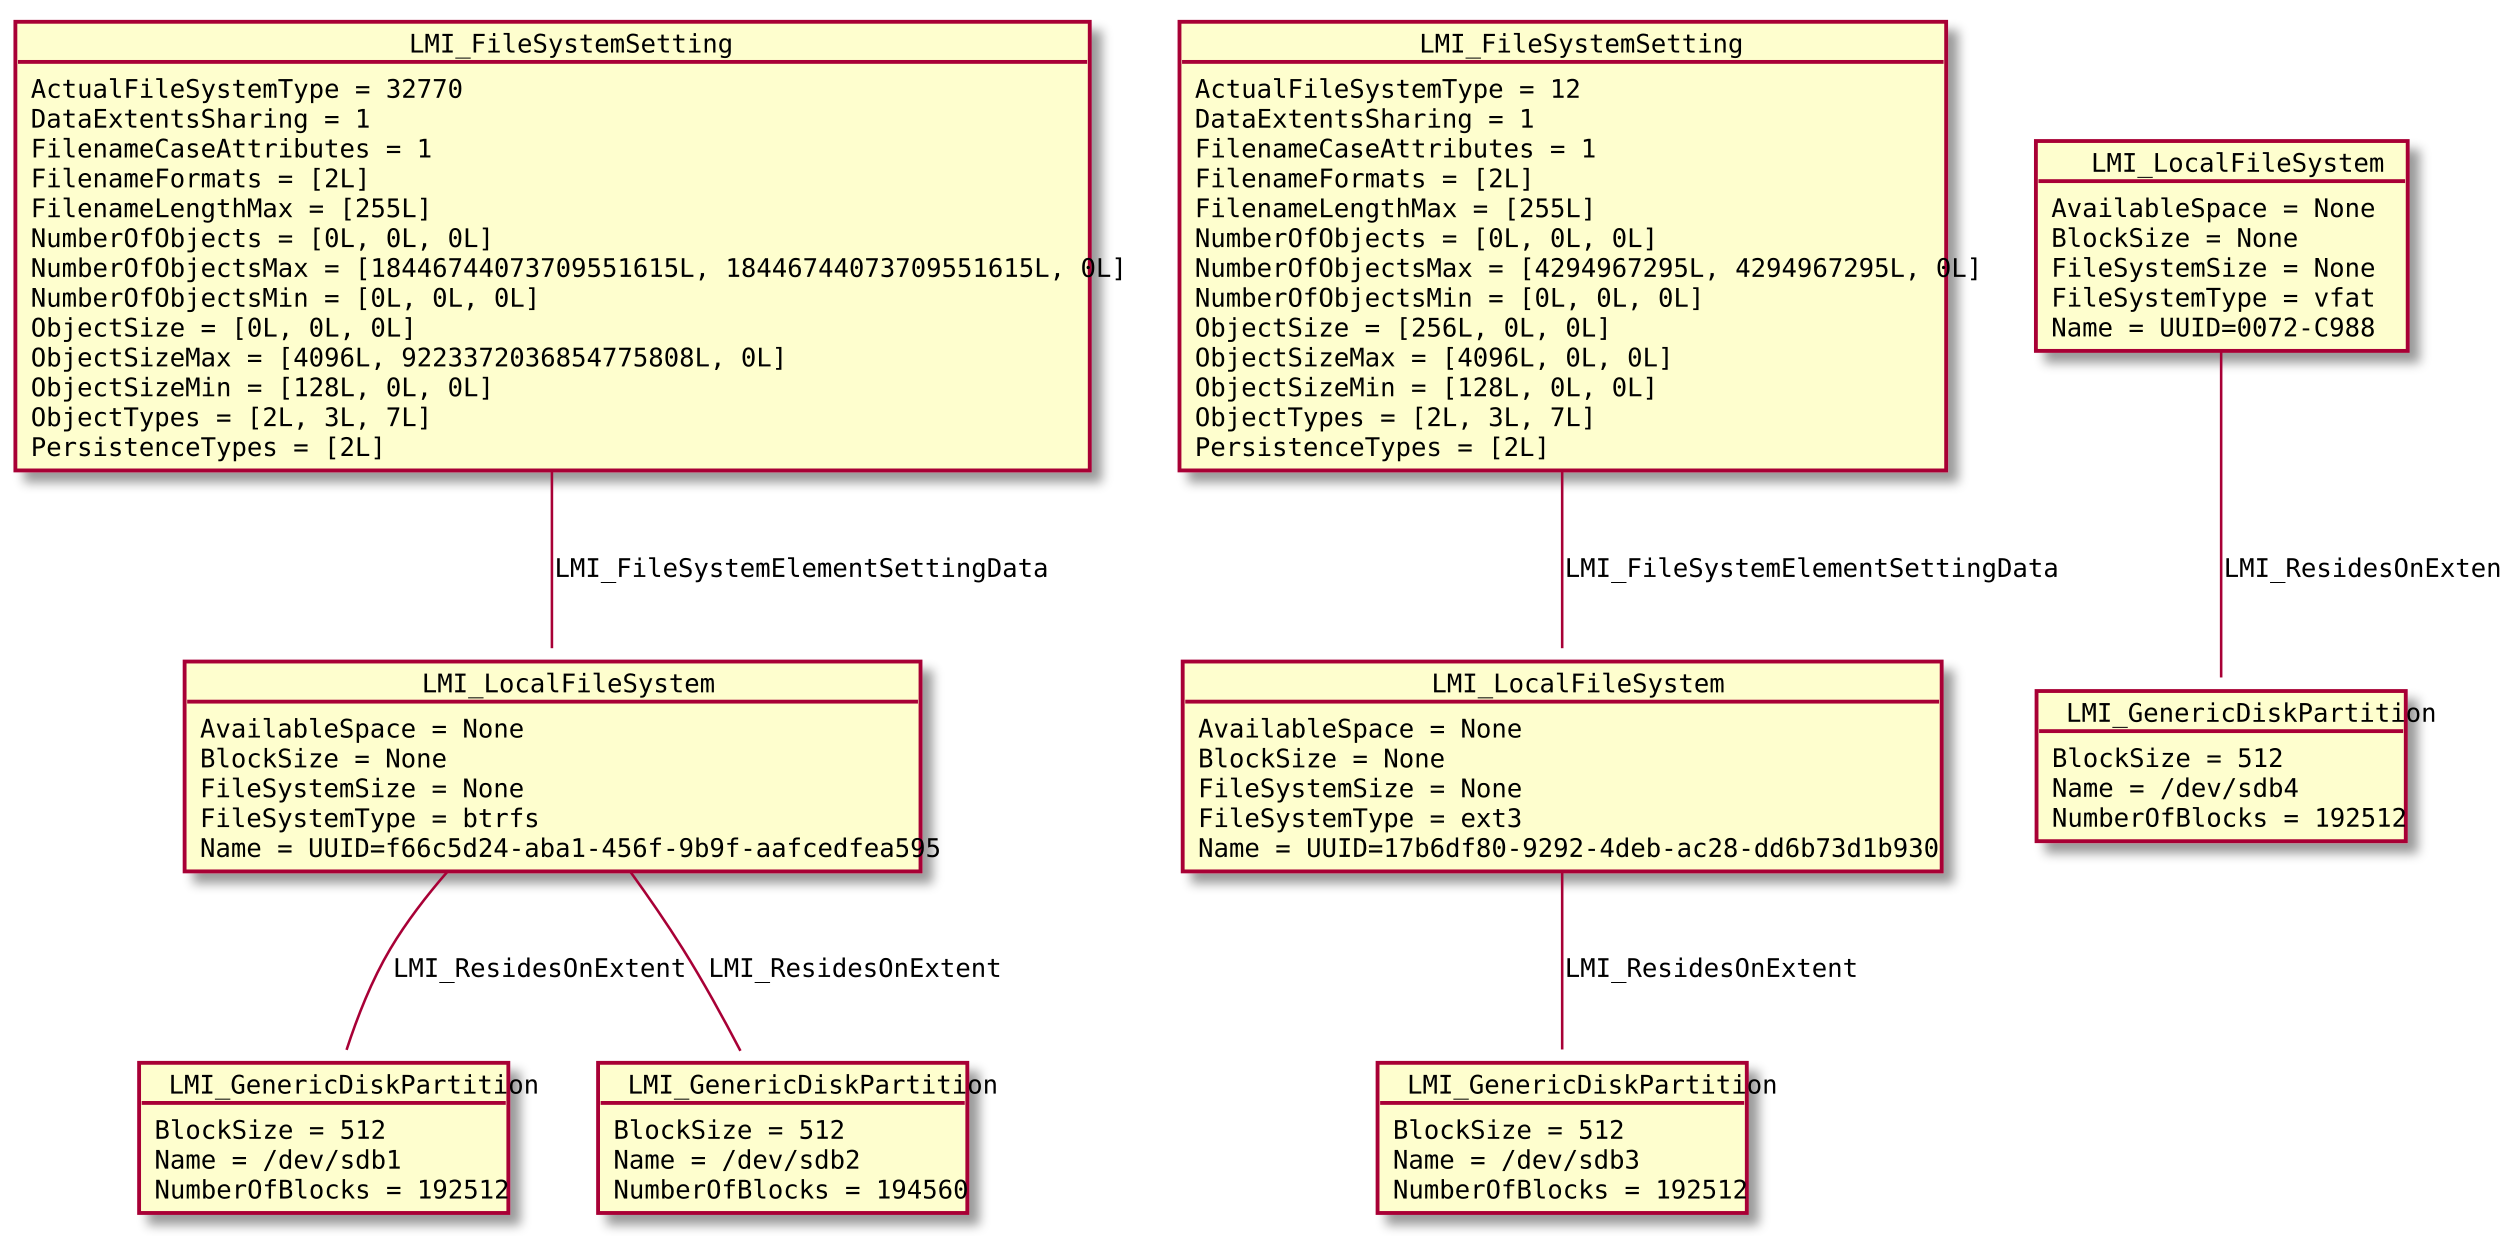
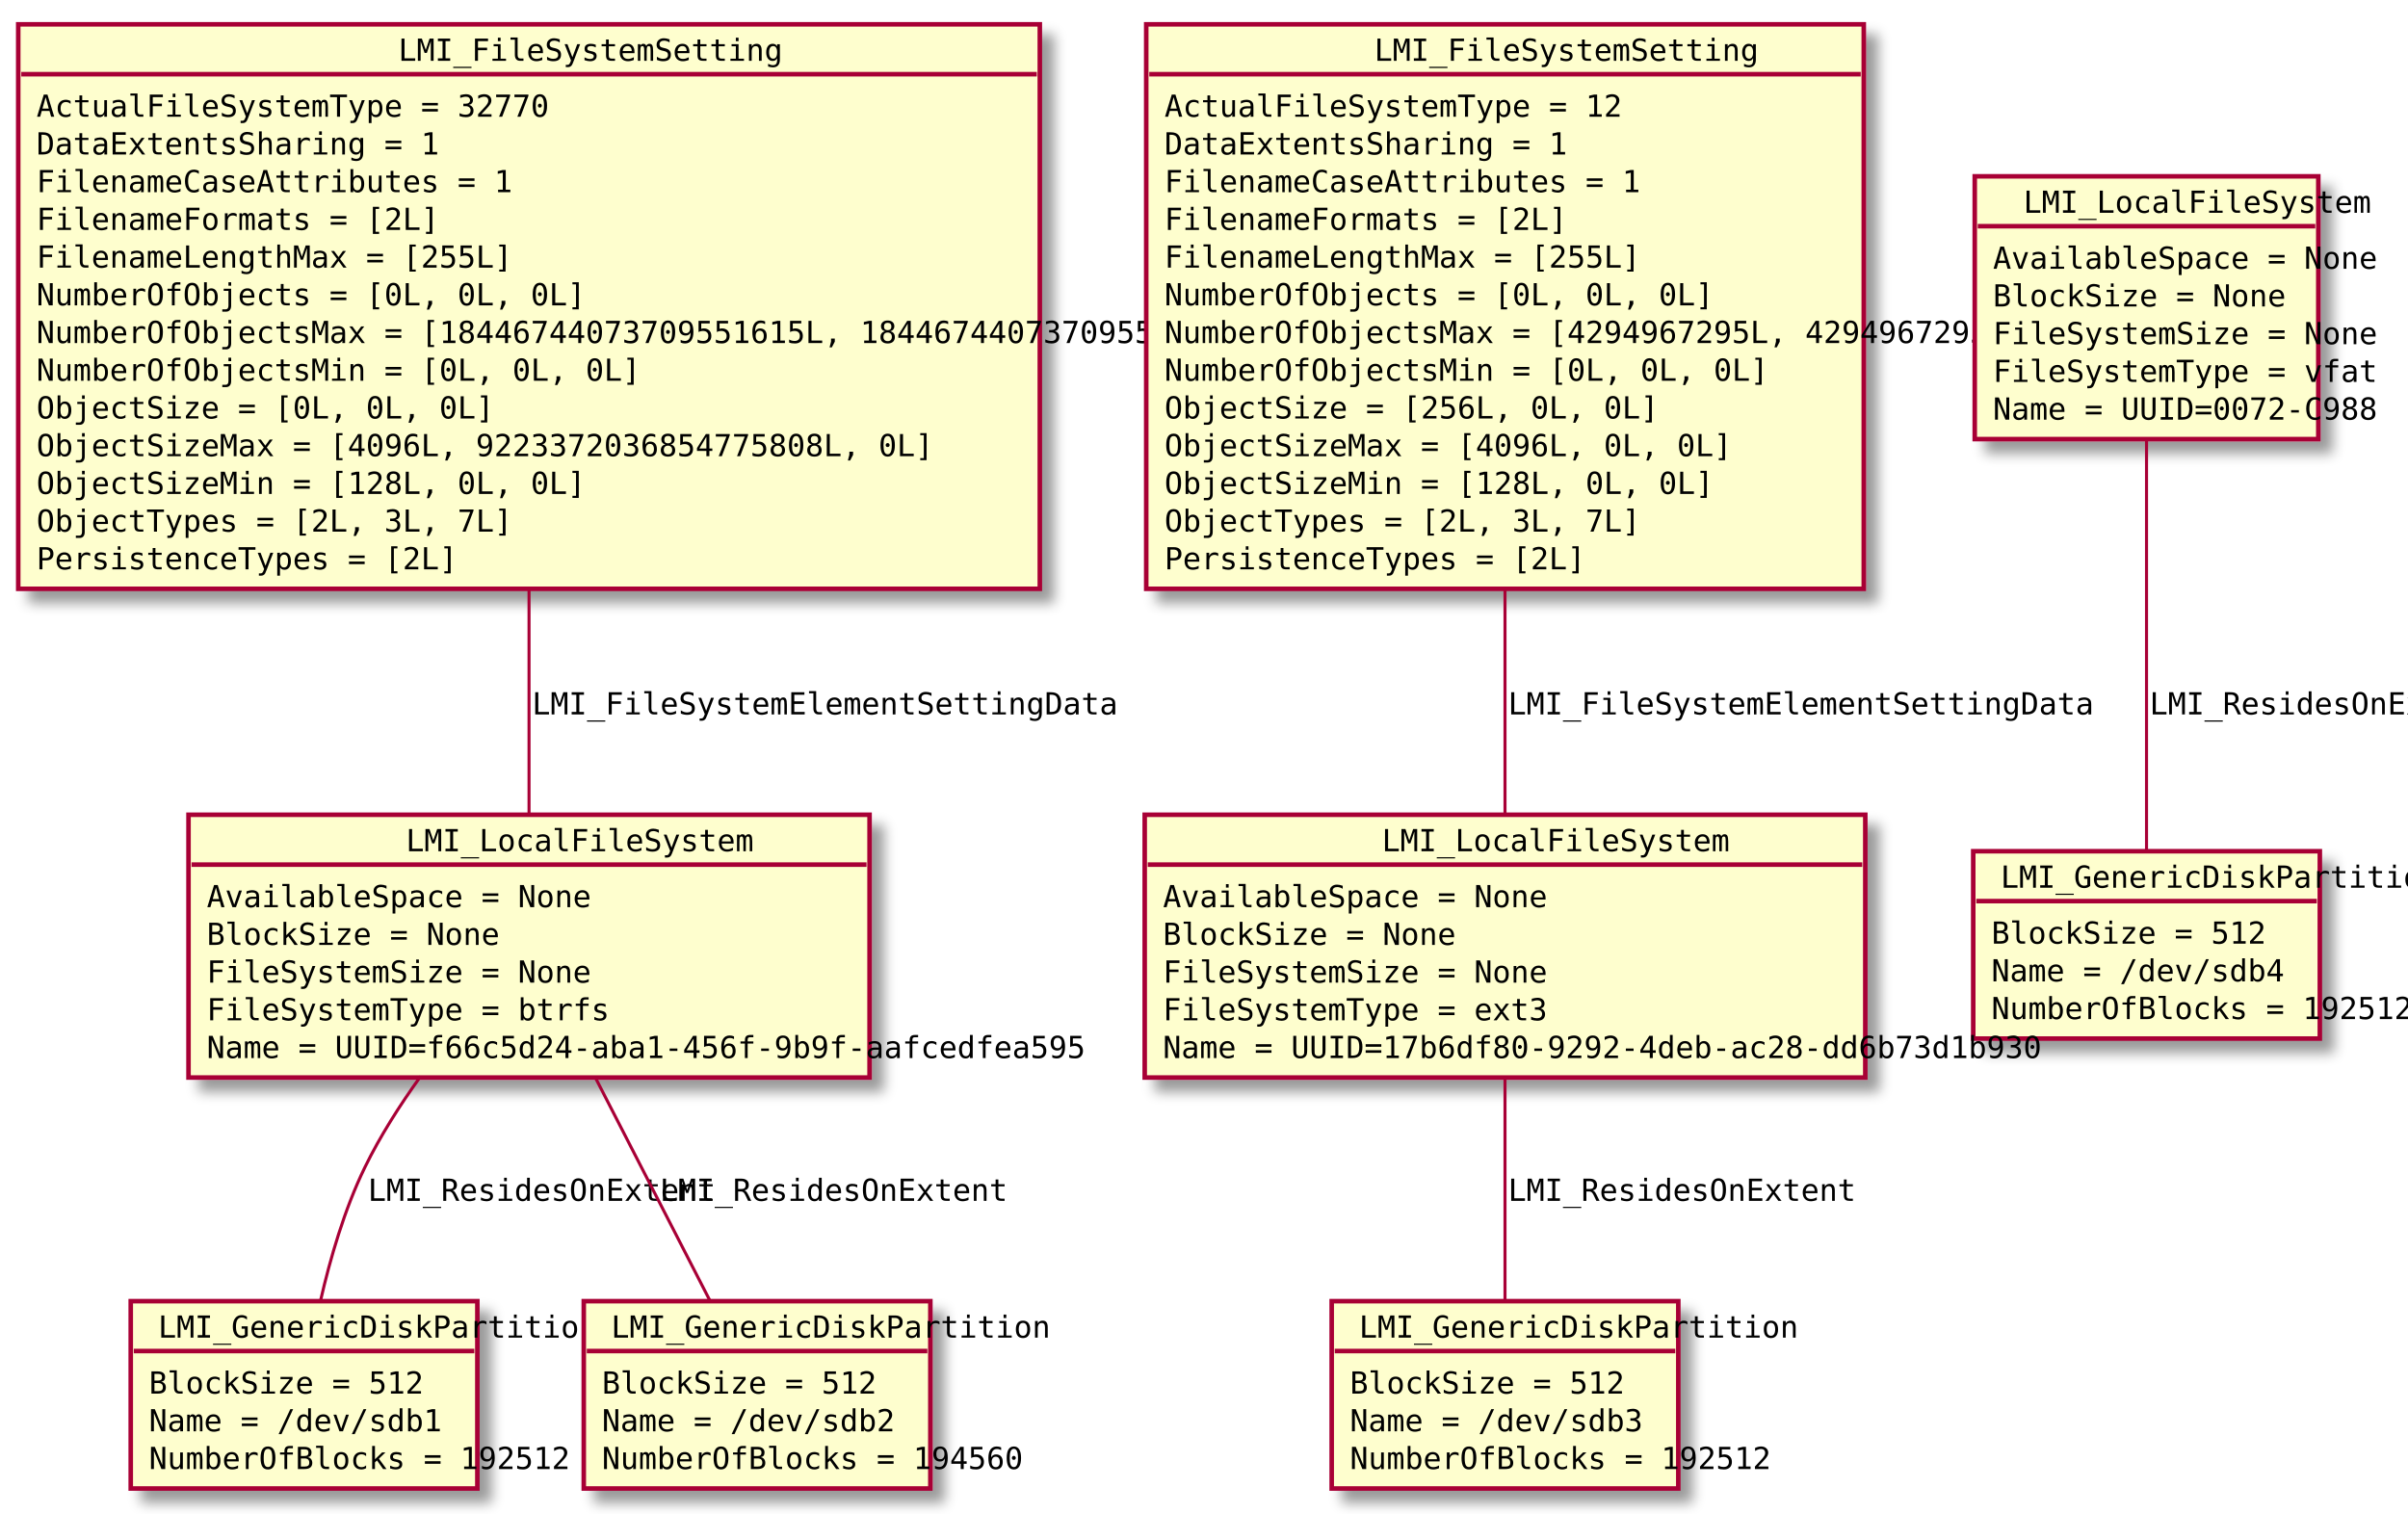
- <svg xmlns="http://www.w3.org/2000/svg" height="482pt" style="width:975px;height:482px;" version="1.1" viewBox="0 0 975 482" width="975pt">
+ <svg xmlns="http://www.w3.org/2000/svg" height="498pt" style="width:792px;height:498px;" version="1.1" viewBox="0 0 792 498" width="792pt">
  <defs>
    <filter height="300%" id="f1" width="300%" x="-1" y="-1">
-       <feGaussianBlur result="blurOut" stdDeviation="2" />
+       <feGaussianBlur result="blurOut" stdDeviation="2.0" />
      <feColorMatrix in="blurOut" result="blurOut2" type="matrix" values="0 0 0 0 0 0 0 0 0 0 0 0 0 0 0 0 0 0 .4 0" />
-       <feOffset dx="4" dy="4" in="blurOut2" result="blurOut3" />
+       <feOffset dx="4.0" dy="4.0" in="blurOut2" result="blurOut3" />
      <feBlend in="SourceGraphic" in2="blurOut3" mode="normal" />
    </filter>
  </defs>
  <g>
-     <rect fill="#FEFECE" filter="url(#f1)" height="174.969" style="stroke: #A80036; stroke-width: 1.5;" width="419" x="6" y="8.5" />
-     <text fill="#000000" font-family="Monospace" font-size="10" lengthAdjust="spacingAndGlyphs" textLength="112" x="159.5" y="20.5">LMI_FileSystemSetting</text>
-     <line style="stroke: #A80036; stroke-width: 1.5;" x1="7" x2="424" y1="24.141" y2="24.141" />
-     <text fill="#000000" font-family="Monospace" font-size="10" lengthAdjust="spacingAndGlyphs" textLength="151" x="12" y="38.141">ActualFileSystemType = 32770</text>
-     <text fill="#000000" font-family="Monospace" font-size="10" lengthAdjust="spacingAndGlyphs" textLength="119" x="12" y="49.781">DataExtentsSharing = 1</text>
-     <text fill="#000000" font-family="Monospace" font-size="10" lengthAdjust="spacingAndGlyphs" textLength="137" x="12" y="61.422">FilenameCaseAttributes = 1</text>
-     <text fill="#000000" font-family="Monospace" font-size="10" lengthAdjust="spacingAndGlyphs" textLength="119" x="12" y="73.062">FilenameFormats = [2L]</text>
-     <text fill="#000000" font-family="Monospace" font-size="10" lengthAdjust="spacingAndGlyphs" textLength="145" x="12" y="84.703">FilenameLengthMax = [255L]</text>
-     <text fill="#000000" font-family="Monospace" font-size="10" lengthAdjust="spacingAndGlyphs" textLength="158" x="12" y="96.344">NumberOfObjects = [0L, 0L, 0L]</text>
-     <text fill="#000000" font-family="Monospace" font-size="10" lengthAdjust="spacingAndGlyphs" textLength="407" x="12" y="107.984">NumberOfObjectsMax = [18446744073709551615L, 18446744073709551615L, 0L]</text>
-     <text fill="#000000" font-family="Monospace" font-size="10" lengthAdjust="spacingAndGlyphs" textLength="175" x="12" y="119.625">NumberOfObjectsMin = [0L, 0L, 0L]</text>
-     <text fill="#000000" font-family="Monospace" font-size="10" lengthAdjust="spacingAndGlyphs" textLength="121" x="12" y="131.266">ObjectSize = [0L, 0L, 0L]</text>
-     <text fill="#000000" font-family="Monospace" font-size="10" lengthAdjust="spacingAndGlyphs" textLength="268" x="12" y="142.906">ObjectSizeMax = [4096L, 9223372036854775808L, 0L]</text>
-     <text fill="#000000" font-family="Monospace" font-size="10" lengthAdjust="spacingAndGlyphs" textLength="150" x="12" y="154.547">ObjectSizeMin = [128L, 0L, 0L]</text>
-     <text fill="#000000" font-family="Monospace" font-size="10" lengthAdjust="spacingAndGlyphs" textLength="129" x="12" y="166.188">ObjectTypes = [2L, 3L, 7L]</text>
-     <text fill="#000000" font-family="Monospace" font-size="10" lengthAdjust="spacingAndGlyphs" textLength="118" x="12" y="177.828">PersistenceTypes = [2L]</text>
-     <rect fill="#FEFECE" filter="url(#f1)" height="174.969" style="stroke: #A80036; stroke-width: 1.5;" width="299" x="460" y="8.5" />
-     <text fill="#000000" font-family="Monospace" font-size="10" lengthAdjust="spacingAndGlyphs" textLength="112" x="553.5" y="20.5">LMI_FileSystemSetting</text>
-     <line style="stroke: #A80036; stroke-width: 1.5;" x1="461" x2="758" y1="24.141" y2="24.141" />
-     <text fill="#000000" font-family="Monospace" font-size="10" lengthAdjust="spacingAndGlyphs" textLength="133" x="466" y="38.141">ActualFileSystemType = 12</text>
-     <text fill="#000000" font-family="Monospace" font-size="10" lengthAdjust="spacingAndGlyphs" textLength="119" x="466" y="49.781">DataExtentsSharing = 1</text>
-     <text fill="#000000" font-family="Monospace" font-size="10" lengthAdjust="spacingAndGlyphs" textLength="137" x="466" y="61.422">FilenameCaseAttributes = 1</text>
-     <text fill="#000000" font-family="Monospace" font-size="10" lengthAdjust="spacingAndGlyphs" textLength="119" x="466" y="73.062">FilenameFormats = [2L]</text>
-     <text fill="#000000" font-family="Monospace" font-size="10" lengthAdjust="spacingAndGlyphs" textLength="145" x="466" y="84.703">FilenameLengthMax = [255L]</text>
-     <text fill="#000000" font-family="Monospace" font-size="10" lengthAdjust="spacingAndGlyphs" textLength="158" x="466" y="96.344">NumberOfObjects = [0L, 0L, 0L]</text>
-     <text fill="#000000" font-family="Monospace" font-size="10" lengthAdjust="spacingAndGlyphs" textLength="287" x="466" y="107.984">NumberOfObjectsMax = [4294967295L, 4294967295L, 0L]</text>
-     <text fill="#000000" font-family="Monospace" font-size="10" lengthAdjust="spacingAndGlyphs" textLength="175" x="466" y="119.625">NumberOfObjectsMin = [0L, 0L, 0L]</text>
-     <text fill="#000000" font-family="Monospace" font-size="10" lengthAdjust="spacingAndGlyphs" textLength="133" x="466" y="131.266">ObjectSize = [256L, 0L, 0L]</text>
-     <text fill="#000000" font-family="Monospace" font-size="10" lengthAdjust="spacingAndGlyphs" textLength="160" x="466" y="142.906">ObjectSizeMax = [4096L, 0L, 0L]</text>
-     <text fill="#000000" font-family="Monospace" font-size="10" lengthAdjust="spacingAndGlyphs" textLength="150" x="466" y="154.547">ObjectSizeMin = [128L, 0L, 0L]</text>
-     <text fill="#000000" font-family="Monospace" font-size="10" lengthAdjust="spacingAndGlyphs" textLength="129" x="466" y="166.188">ObjectTypes = [2L, 3L, 7L]</text>
-     <text fill="#000000" font-family="Monospace" font-size="10" lengthAdjust="spacingAndGlyphs" textLength="118" x="466" y="177.828">PersistenceTypes = [2L]</text>
-     <rect fill="#FEFECE" filter="url(#f1)" height="58.562" style="stroke: #A80036; stroke-width: 1.5;" width="144" x="54.25" y="414.5" />
-     <text fill="#000000" font-family="Monospace" font-size="10" lengthAdjust="spacingAndGlyphs" textLength="121" x="65.75" y="426.5">LMI_GenericDiskPartition</text>
-     <line style="stroke: #A80036; stroke-width: 1.5;" x1="55.25" x2="197.25" y1="430.141" y2="430.141" />
-     <text fill="#000000" font-family="Monospace" font-size="10" lengthAdjust="spacingAndGlyphs" textLength="77" x="60.25" y="444.141">BlockSize = 512</text>
-     <text fill="#000000" font-family="Monospace" font-size="10" lengthAdjust="spacingAndGlyphs" textLength="91" x="60.25" y="455.781">Name = /dev/sdb1</text>
-     <text fill="#000000" font-family="Monospace" font-size="10" lengthAdjust="spacingAndGlyphs" textLength="132" x="60.25" y="467.422">NumberOfBlocks = 192512</text>
-     <rect fill="#FEFECE" filter="url(#f1)" height="58.562" style="stroke: #A80036; stroke-width: 1.5;" width="144" x="233.25" y="414.5" />
-     <text fill="#000000" font-family="Monospace" font-size="10" lengthAdjust="spacingAndGlyphs" textLength="121" x="244.75" y="426.5">LMI_GenericDiskPartition</text>
-     <line style="stroke: #A80036; stroke-width: 1.5;" x1="234.25" x2="376.25" y1="430.141" y2="430.141" />
-     <text fill="#000000" font-family="Monospace" font-size="10" lengthAdjust="spacingAndGlyphs" textLength="77" x="239.25" y="444.141">BlockSize = 512</text>
-     <text fill="#000000" font-family="Monospace" font-size="10" lengthAdjust="spacingAndGlyphs" textLength="91" x="239.25" y="455.781">Name = /dev/sdb2</text>
-     <text fill="#000000" font-family="Monospace" font-size="10" lengthAdjust="spacingAndGlyphs" textLength="132" x="239.25" y="467.422">NumberOfBlocks = 194560</text>
-     <rect fill="#FEFECE" filter="url(#f1)" height="58.562" style="stroke: #A80036; stroke-width: 1.5;" width="144" x="537.25" y="414.5" />
-     <text fill="#000000" font-family="Monospace" font-size="10" lengthAdjust="spacingAndGlyphs" textLength="121" x="548.75" y="426.5">LMI_GenericDiskPartition</text>
-     <line style="stroke: #A80036; stroke-width: 1.5;" x1="538.25" x2="680.25" y1="430.141" y2="430.141" />
-     <text fill="#000000" font-family="Monospace" font-size="10" lengthAdjust="spacingAndGlyphs" textLength="77" x="543.25" y="444.141">BlockSize = 512</text>
-     <text fill="#000000" font-family="Monospace" font-size="10" lengthAdjust="spacingAndGlyphs" textLength="91" x="543.25" y="455.781">Name = /dev/sdb3</text>
-     <text fill="#000000" font-family="Monospace" font-size="10" lengthAdjust="spacingAndGlyphs" textLength="132" x="543.25" y="467.422">NumberOfBlocks = 192512</text>
-     <rect fill="#FEFECE" filter="url(#f1)" height="58.562" style="stroke: #A80036; stroke-width: 1.5;" width="144" x="794.25" y="269.5" />
-     <text fill="#000000" font-family="Monospace" font-size="10" lengthAdjust="spacingAndGlyphs" textLength="121" x="805.75" y="281.5">LMI_GenericDiskPartition</text>
-     <line style="stroke: #A80036; stroke-width: 1.5;" x1="795.25" x2="937.25" y1="285.141" y2="285.141" />
-     <text fill="#000000" font-family="Monospace" font-size="10" lengthAdjust="spacingAndGlyphs" textLength="77" x="800.25" y="299.141">BlockSize = 512</text>
-     <text fill="#000000" font-family="Monospace" font-size="10" lengthAdjust="spacingAndGlyphs" textLength="91" x="800.25" y="310.781">Name = /dev/sdb4</text>
-     <text fill="#000000" font-family="Monospace" font-size="10" lengthAdjust="spacingAndGlyphs" textLength="132" x="800.25" y="322.422">NumberOfBlocks = 192512</text>
-     <rect fill="#FEFECE" filter="url(#f1)" height="81.844" style="stroke: #A80036; stroke-width: 1.5;" width="145" x="794" y="55" />
-     <text fill="#000000" font-family="Monospace" font-size="10" lengthAdjust="spacingAndGlyphs" textLength="102" x="815.5" y="67">LMI_LocalFileSystem</text>
-     <line style="stroke: #A80036; stroke-width: 1.5;" x1="795" x2="938" y1="70.641" y2="70.641" />
-     <text fill="#000000" font-family="Monospace" font-size="10" lengthAdjust="spacingAndGlyphs" textLength="113" x="800" y="84.641">AvailableSpace = None</text>
-     <text fill="#000000" font-family="Monospace" font-size="10" lengthAdjust="spacingAndGlyphs" textLength="85" x="800" y="96.281">BlockSize = None</text>
-     <text fill="#000000" font-family="Monospace" font-size="10" lengthAdjust="spacingAndGlyphs" textLength="114" x="800" y="107.922">FileSystemSize = None</text>
-     <text fill="#000000" font-family="Monospace" font-size="10" lengthAdjust="spacingAndGlyphs" textLength="111" x="800" y="119.562">FileSystemType = vfat</text>
-     <text fill="#000000" font-family="Monospace" font-size="10" lengthAdjust="spacingAndGlyphs" textLength="133" x="800" y="131.203">Name = UUID=0072-C988</text>
-     <rect fill="#FEFECE" filter="url(#f1)" height="81.844" style="stroke: #A80036; stroke-width: 1.5;" width="296" x="461.25" y="258" />
-     <text fill="#000000" font-family="Monospace" font-size="10" lengthAdjust="spacingAndGlyphs" textLength="102" x="558.25" y="270">LMI_LocalFileSystem</text>
-     <line style="stroke: #A80036; stroke-width: 1.5;" x1="462.25" x2="756.25" y1="273.641" y2="273.641" />
-     <text fill="#000000" font-family="Monospace" font-size="10" lengthAdjust="spacingAndGlyphs" textLength="113" x="467.25" y="287.641">AvailableSpace = None</text>
-     <text fill="#000000" font-family="Monospace" font-size="10" lengthAdjust="spacingAndGlyphs" textLength="85" x="467.25" y="299.281">BlockSize = None</text>
-     <text fill="#000000" font-family="Monospace" font-size="10" lengthAdjust="spacingAndGlyphs" textLength="114" x="467.25" y="310.922">FileSystemSize = None</text>
-     <text fill="#000000" font-family="Monospace" font-size="10" lengthAdjust="spacingAndGlyphs" textLength="113" x="467.25" y="322.562">FileSystemType = ext3</text>
-     <text fill="#000000" font-family="Monospace" font-size="10" lengthAdjust="spacingAndGlyphs" textLength="284" x="467.25" y="334.203">Name = UUID=17b6df80-9292-4deb-ac28-dd6b73d1b930</text>
-     <rect fill="#FEFECE" filter="url(#f1)" height="81.844" style="stroke: #A80036; stroke-width: 1.5;" width="287" x="72" y="258" />
-     <text fill="#000000" font-family="Monospace" font-size="10" lengthAdjust="spacingAndGlyphs" textLength="102" x="164.5" y="270">LMI_LocalFileSystem</text>
-     <line style="stroke: #A80036; stroke-width: 1.5;" x1="73" x2="358" y1="273.641" y2="273.641" />
-     <text fill="#000000" font-family="Monospace" font-size="10" lengthAdjust="spacingAndGlyphs" textLength="113" x="78" y="287.641">AvailableSpace = None</text>
-     <text fill="#000000" font-family="Monospace" font-size="10" lengthAdjust="spacingAndGlyphs" textLength="85" x="78" y="299.281">BlockSize = None</text>
-     <text fill="#000000" font-family="Monospace" font-size="10" lengthAdjust="spacingAndGlyphs" textLength="114" x="78" y="310.922">FileSystemSize = None</text>
-     <text fill="#000000" font-family="Monospace" font-size="10" lengthAdjust="spacingAndGlyphs" textLength="114" x="78" y="322.562">FileSystemType = btrfs</text>
-     <text fill="#000000" font-family="Monospace" font-size="10" lengthAdjust="spacingAndGlyphs" textLength="275" x="78" y="334.203">Name = UUID=f66c5d24-aba1-456f-9b9f-aafcedfea595</text>
-     <path d="M609.25,183.7 C609.25,207.502 609.25,232.357 609.25,252.786 " fill="none" style="stroke: #A80036; stroke-width: 1.0;" />
-     <text fill="#000000" font-family="Monospace" font-size="10" lengthAdjust="spacingAndGlyphs" textLength="177" x="610.25" y="225">LMI_FileSystemElementSettingData</text>
-     <path d="M215.25,183.7 C215.25,207.502 215.25,232.357 215.25,252.786 " fill="none" style="stroke: #A80036; stroke-width: 1.0;" />
-     <text fill="#000000" font-family="Monospace" font-size="10" lengthAdjust="spacingAndGlyphs" textLength="177" x="216.25" y="225">LMI_FileSystemElementSettingData</text>
-     <path d="M866.25,137.192 C866.25,174.427 866.25,229.189 866.25,264.221 " fill="none" style="stroke: #A80036; stroke-width: 1.0;" />
-     <text fill="#000000" font-family="Monospace" font-size="10" lengthAdjust="spacingAndGlyphs" textLength="107" x="867.25" y="225">LMI_ResidesOnExtent</text>
-     <path d="M609.25,340.214 C609.25,361.994 609.25,388.599 609.25,409.285 " fill="none" style="stroke: #A80036; stroke-width: 1.0;" />
-     <text fill="#000000" font-family="Monospace" font-size="10" lengthAdjust="spacingAndGlyphs" textLength="107" x="610.25" y="381">LMI_ResidesOnExtent</text>
-     <path d="M174.392,340.076 C166.322,349.374 158.444,359.607 152.25,370 C145.014,382.141 139.338,396.61 135.161,409.453 " fill="none" style="stroke: #A80036; stroke-width: 1.0;" />
-     <text fill="#000000" font-family="Monospace" font-size="10" lengthAdjust="spacingAndGlyphs" textLength="107" x="153.25" y="381">LMI_ResidesOnExtent</text>
-     <path d="M245.894,340.054 C252.85,349.685 260.019,360.064 266.25,370 C274.205,382.685 282.146,397.138 288.766,409.818 " fill="none" style="stroke: #A80036; stroke-width: 1.0;" />
-     <text fill="#000000" font-family="Monospace" font-size="10" lengthAdjust="spacingAndGlyphs" textLength="107" x="276.25" y="381">LMI_ResidesOnExtent</text>
+     <rect fill="#FEFECE" filter="url(#f1)" height="185.688" style="stroke: #A80036; stroke-width: 1.5;" width="336" x="6" y="8" />
+     <text fill="#000000" font-family="Monospace" font-size="10" lengthAdjust="spacingAndGlyphs" textLength="86" x="131" y="20">LMI_FileSystemSetting</text>
+     <line style="stroke: #A80036; stroke-width: 1.5;" x1="7" x2="341" y1="24.406" y2="24.406" />
+     <text fill="#000000" font-family="Monospace" font-size="10" lengthAdjust="spacingAndGlyphs" textLength="117" x="12" y="38.406">ActualFileSystemType = 32770</text>
+     <text fill="#000000" font-family="Monospace" font-size="10" lengthAdjust="spacingAndGlyphs" textLength="89" x="12" y="50.812">DataExtentsSharing = 1</text>
+     <text fill="#000000" font-family="Monospace" font-size="10" lengthAdjust="spacingAndGlyphs" textLength="105" x="12" y="63.219">FilenameCaseAttributes = 1</text>
+     <text fill="#000000" font-family="Monospace" font-size="10" lengthAdjust="spacingAndGlyphs" textLength="90" x="12" y="75.625">FilenameFormats = [2L]</text>
+     <text fill="#000000" font-family="Monospace" font-size="10" lengthAdjust="spacingAndGlyphs" textLength="112" x="12" y="88.031">FilenameLengthMax = [255L]</text>
+     <text fill="#000000" font-family="Monospace" font-size="10" lengthAdjust="spacingAndGlyphs" textLength="118" x="12" y="100.438">NumberOfObjects = [0L, 0L, 0L]</text>
+     <text fill="#000000" font-family="Monospace" font-size="10" lengthAdjust="spacingAndGlyphs" textLength="324" x="12" y="112.844">NumberOfObjectsMax = [18446744073709551615L, 18446744073709551615L, 0L]</text>
+     <text fill="#000000" font-family="Monospace" font-size="10" lengthAdjust="spacingAndGlyphs" textLength="132" x="12" y="125.25">NumberOfObjectsMin = [0L, 0L, 0L]</text>
+     <text fill="#000000" font-family="Monospace" font-size="10" lengthAdjust="spacingAndGlyphs" textLength="91" x="12" y="137.656">ObjectSize = [0L, 0L, 0L]</text>
+     <text fill="#000000" font-family="Monospace" font-size="10" lengthAdjust="spacingAndGlyphs" textLength="212" x="12" y="150.062">ObjectSizeMax = [4096L, 9223372036854775808L, 0L]</text>
+     <text fill="#000000" font-family="Monospace" font-size="10" lengthAdjust="spacingAndGlyphs" textLength="115" x="12" y="162.469">ObjectSizeMin = [128L, 0L, 0L]</text>
+     <text fill="#000000" font-family="Monospace" font-size="10" lengthAdjust="spacingAndGlyphs" textLength="98" x="12" y="174.875">ObjectTypes = [2L, 3L, 7L]</text>
+     <text fill="#000000" font-family="Monospace" font-size="10" lengthAdjust="spacingAndGlyphs" textLength="90" x="12" y="187.281">PersistenceTypes = [2L]</text>
+     <rect fill="#FEFECE" filter="url(#f1)" height="185.688" style="stroke: #A80036; stroke-width: 1.5;" width="236" x="377" y="8" />
+     <text fill="#000000" font-family="Monospace" font-size="10" lengthAdjust="spacingAndGlyphs" textLength="86" x="452" y="20">LMI_FileSystemSetting</text>
+     <line style="stroke: #A80036; stroke-width: 1.5;" x1="378" x2="612" y1="24.406" y2="24.406" />
+     <text fill="#000000" font-family="Monospace" font-size="10" lengthAdjust="spacingAndGlyphs" textLength="102" x="383" y="38.406">ActualFileSystemType = 12</text>
+     <text fill="#000000" font-family="Monospace" font-size="10" lengthAdjust="spacingAndGlyphs" textLength="89" x="383" y="50.812">DataExtentsSharing = 1</text>
+     <text fill="#000000" font-family="Monospace" font-size="10" lengthAdjust="spacingAndGlyphs" textLength="105" x="383" y="63.219">FilenameCaseAttributes = 1</text>
+     <text fill="#000000" font-family="Monospace" font-size="10" lengthAdjust="spacingAndGlyphs" textLength="90" x="383" y="75.625">FilenameFormats = [2L]</text>
+     <text fill="#000000" font-family="Monospace" font-size="10" lengthAdjust="spacingAndGlyphs" textLength="112" x="383" y="88.031">FilenameLengthMax = [255L]</text>
+     <text fill="#000000" font-family="Monospace" font-size="10" lengthAdjust="spacingAndGlyphs" textLength="118" x="383" y="100.438">NumberOfObjects = [0L, 0L, 0L]</text>
+     <text fill="#000000" font-family="Monospace" font-size="10" lengthAdjust="spacingAndGlyphs" textLength="224" x="383" y="112.844">NumberOfObjectsMax = [4294967295L, 4294967295L, 0L]</text>
+     <text fill="#000000" font-family="Monospace" font-size="10" lengthAdjust="spacingAndGlyphs" textLength="132" x="383" y="125.25">NumberOfObjectsMin = [0L, 0L, 0L]</text>
+     <text fill="#000000" font-family="Monospace" font-size="10" lengthAdjust="spacingAndGlyphs" textLength="101" x="383" y="137.656">ObjectSize = [256L, 0L, 0L]</text>
+     <text fill="#000000" font-family="Monospace" font-size="10" lengthAdjust="spacingAndGlyphs" textLength="122" x="383" y="150.062">ObjectSizeMax = [4096L, 0L, 0L]</text>
+     <text fill="#000000" font-family="Monospace" font-size="10" lengthAdjust="spacingAndGlyphs" textLength="115" x="383" y="162.469">ObjectSizeMin = [128L, 0L, 0L]</text>
+     <text fill="#000000" font-family="Monospace" font-size="10" lengthAdjust="spacingAndGlyphs" textLength="98" x="383" y="174.875">ObjectTypes = [2L, 3L, 7L]</text>
+     <text fill="#000000" font-family="Monospace" font-size="10" lengthAdjust="spacingAndGlyphs" textLength="90" x="383" y="187.281">PersistenceTypes = [2L]</text>
+     <rect fill="#FEFECE" filter="url(#f1)" height="61.625" style="stroke: #A80036; stroke-width: 1.5;" width="114" x="43" y="428" />
+     <text fill="#000000" font-family="Monospace" font-size="10" lengthAdjust="spacingAndGlyphs" textLength="96" x="52" y="440">LMI_GenericDiskPartition</text>
+     <line style="stroke: #A80036; stroke-width: 1.5;" x1="44" x2="156" y1="444.406" y2="444.406" />
+     <text fill="#000000" font-family="Monospace" font-size="10" lengthAdjust="spacingAndGlyphs" textLength="60" x="49" y="458.406">BlockSize = 512</text>
+     <text fill="#000000" font-family="Monospace" font-size="10" lengthAdjust="spacingAndGlyphs" textLength="69" x="49" y="470.812">Name = /dev/sdb1</text>
+     <text fill="#000000" font-family="Monospace" font-size="10" lengthAdjust="spacingAndGlyphs" textLength="102" x="49" y="483.219">NumberOfBlocks = 192512</text>
+     <rect fill="#FEFECE" filter="url(#f1)" height="61.625" style="stroke: #A80036; stroke-width: 1.5;" width="114" x="192" y="428" />
+     <text fill="#000000" font-family="Monospace" font-size="10" lengthAdjust="spacingAndGlyphs" textLength="96" x="201" y="440">LMI_GenericDiskPartition</text>
+     <line style="stroke: #A80036; stroke-width: 1.5;" x1="193" x2="305" y1="444.406" y2="444.406" />
+     <text fill="#000000" font-family="Monospace" font-size="10" lengthAdjust="spacingAndGlyphs" textLength="60" x="198" y="458.406">BlockSize = 512</text>
+     <text fill="#000000" font-family="Monospace" font-size="10" lengthAdjust="spacingAndGlyphs" textLength="69" x="198" y="470.812">Name = /dev/sdb2</text>
+     <text fill="#000000" font-family="Monospace" font-size="10" lengthAdjust="spacingAndGlyphs" textLength="102" x="198" y="483.219">NumberOfBlocks = 194560</text>
+     <rect fill="#FEFECE" filter="url(#f1)" height="61.625" style="stroke: #A80036; stroke-width: 1.5;" width="114" x="438" y="428" />
+     <text fill="#000000" font-family="Monospace" font-size="10" lengthAdjust="spacingAndGlyphs" textLength="96" x="447" y="440">LMI_GenericDiskPartition</text>
+     <line style="stroke: #A80036; stroke-width: 1.5;" x1="439" x2="551" y1="444.406" y2="444.406" />
+     <text fill="#000000" font-family="Monospace" font-size="10" lengthAdjust="spacingAndGlyphs" textLength="60" x="444" y="458.406">BlockSize = 512</text>
+     <text fill="#000000" font-family="Monospace" font-size="10" lengthAdjust="spacingAndGlyphs" textLength="69" x="444" y="470.812">Name = /dev/sdb3</text>
+     <text fill="#000000" font-family="Monospace" font-size="10" lengthAdjust="spacingAndGlyphs" textLength="102" x="444" y="483.219">NumberOfBlocks = 192512</text>
+     <rect fill="#FEFECE" filter="url(#f1)" height="61.625" style="stroke: #A80036; stroke-width: 1.5;" width="114" x="649" y="280" />
+     <text fill="#000000" font-family="Monospace" font-size="10" lengthAdjust="spacingAndGlyphs" textLength="96" x="658" y="292">LMI_GenericDiskPartition</text>
+     <line style="stroke: #A80036; stroke-width: 1.5;" x1="650" x2="762" y1="296.406" y2="296.406" />
+     <text fill="#000000" font-family="Monospace" font-size="10" lengthAdjust="spacingAndGlyphs" textLength="60" x="655" y="310.406">BlockSize = 512</text>
+     <text fill="#000000" font-family="Monospace" font-size="10" lengthAdjust="spacingAndGlyphs" textLength="69" x="655" y="322.812">Name = /dev/sdb4</text>
+     <text fill="#000000" font-family="Monospace" font-size="10" lengthAdjust="spacingAndGlyphs" textLength="102" x="655" y="335.219">NumberOfBlocks = 192512</text>
+     <rect fill="#FEFECE" filter="url(#f1)" height="86.438" style="stroke: #A80036; stroke-width: 1.5;" width="113" x="649.5" y="58" />
+     <text fill="#000000" font-family="Monospace" font-size="10" lengthAdjust="spacingAndGlyphs" textLength="81" x="665.5" y="70">LMI_LocalFileSystem</text>
+     <line style="stroke: #A80036; stroke-width: 1.5;" x1="650.5" x2="761.5" y1="74.406" y2="74.406" />
+     <text fill="#000000" font-family="Monospace" font-size="10" lengthAdjust="spacingAndGlyphs" textLength="89" x="655.5" y="88.406">AvailableSpace = None</text>
+     <text fill="#000000" font-family="Monospace" font-size="10" lengthAdjust="spacingAndGlyphs" textLength="66" x="655.5" y="100.812">BlockSize = None</text>
+     <text fill="#000000" font-family="Monospace" font-size="10" lengthAdjust="spacingAndGlyphs" textLength="87" x="655.5" y="113.219">FileSystemSize = None</text>
+     <text fill="#000000" font-family="Monospace" font-size="10" lengthAdjust="spacingAndGlyphs" textLength="82" x="655.5" y="125.625">FileSystemType = vfat</text>
+     <text fill="#000000" font-family="Monospace" font-size="10" lengthAdjust="spacingAndGlyphs" textLength="101" x="655.5" y="138.031">Name = UUID=0072-C988</text>
+     <rect fill="#FEFECE" filter="url(#f1)" height="86.438" style="stroke: #A80036; stroke-width: 1.5;" width="237" x="376.5" y="268" />
+     <text fill="#000000" font-family="Monospace" font-size="10" lengthAdjust="spacingAndGlyphs" textLength="81" x="454.5" y="280">LMI_LocalFileSystem</text>
+     <line style="stroke: #A80036; stroke-width: 1.5;" x1="377.5" x2="612.5" y1="284.406" y2="284.406" />
+     <text fill="#000000" font-family="Monospace" font-size="10" lengthAdjust="spacingAndGlyphs" textLength="89" x="382.5" y="298.406">AvailableSpace = None</text>
+     <text fill="#000000" font-family="Monospace" font-size="10" lengthAdjust="spacingAndGlyphs" textLength="66" x="382.5" y="310.812">BlockSize = None</text>
+     <text fill="#000000" font-family="Monospace" font-size="10" lengthAdjust="spacingAndGlyphs" textLength="87" x="382.5" y="323.219">FileSystemSize = None</text>
+     <text fill="#000000" font-family="Monospace" font-size="10" lengthAdjust="spacingAndGlyphs" textLength="85" x="382.5" y="335.625">FileSystemType = ext3</text>
+     <text fill="#000000" font-family="Monospace" font-size="10" lengthAdjust="spacingAndGlyphs" textLength="225" x="382.5" y="348.031">Name = UUID=17b6df80-9292-4deb-ac28-dd6b73d1b930</text>
+     <rect fill="#FEFECE" filter="url(#f1)" height="86.438" style="stroke: #A80036; stroke-width: 1.5;" width="224" x="62" y="268" />
+     <text fill="#000000" font-family="Monospace" font-size="10" lengthAdjust="spacingAndGlyphs" textLength="81" x="133.5" y="280">LMI_LocalFileSystem</text>
+     <line style="stroke: #A80036; stroke-width: 1.5;" x1="63" x2="285" y1="284.406" y2="284.406" />
+     <text fill="#000000" font-family="Monospace" font-size="10" lengthAdjust="spacingAndGlyphs" textLength="89" x="68" y="298.406">AvailableSpace = None</text>
+     <text fill="#000000" font-family="Monospace" font-size="10" lengthAdjust="spacingAndGlyphs" textLength="66" x="68" y="310.812">BlockSize = None</text>
+     <text fill="#000000" font-family="Monospace" font-size="10" lengthAdjust="spacingAndGlyphs" textLength="87" x="68" y="323.219">FileSystemSize = None</text>
+     <text fill="#000000" font-family="Monospace" font-size="10" lengthAdjust="spacingAndGlyphs" textLength="85" x="68" y="335.625">FileSystemType = btrfs</text>
+     <text fill="#000000" font-family="Monospace" font-size="10" lengthAdjust="spacingAndGlyphs" textLength="212" x="68" y="348.031">Name = UUID=f66c5d24-aba1-456f-9b9f-aafcedfea595</text>
+     <path d="M495,194.14 C495,219.894 495,246.63 495,267.921 " fill="none" style="stroke: #A80036; stroke-width: 1.0;" />
+     <text fill="#000000" font-family="Monospace" font-size="10" lengthAdjust="spacingAndGlyphs" textLength="135" x="496" y="235">LMI_FileSystemElementSettingData</text>
+     <path d="M174,194.14 C174,219.894 174,246.63 174,267.921 " fill="none" style="stroke: #A80036; stroke-width: 1.0;" />
+     <text fill="#000000" font-family="Monospace" font-size="10" lengthAdjust="spacingAndGlyphs" textLength="135" x="175" y="235">LMI_FileSystemElementSettingData</text>
+     <path d="M706,144.092 C706,184.334 706,244.019 706,279.758 " fill="none" style="stroke: #A80036; stroke-width: 1.0;" />
+     <text fill="#000000" font-family="Monospace" font-size="10" lengthAdjust="spacingAndGlyphs" textLength="84" x="707" y="235">LMI_ResidesOnExtent</text>
+     <path d="M495,354.229 C495,377.81 495,406.634 495,427.915 " fill="none" style="stroke: #A80036; stroke-width: 1.0;" />
+     <text fill="#000000" font-family="Monospace" font-size="10" lengthAdjust="spacingAndGlyphs" textLength="84" x="496" y="395">LMI_ResidesOnExtent</text>
+     <path d="M138.333,354.059 C131.539,363.488 125,373.748 120,384 C113.292,397.756 108.574,414.086 105.413,427.902 " fill="none" style="stroke: #A80036; stroke-width: 1.0;" />
+     <text fill="#000000" font-family="Monospace" font-size="10" lengthAdjust="spacingAndGlyphs" textLength="84" x="121" y="395">LMI_ResidesOnExtent</text>
+     <path d="M195.693,354.229 C207.807,377.81 222.614,406.634 233.545,427.915 " fill="none" style="stroke: #A80036; stroke-width: 1.0;" />
+     <text fill="#000000" font-family="Monospace" font-size="10" lengthAdjust="spacingAndGlyphs" textLength="84" x="217" y="395">LMI_ResidesOnExtent</text>
  </g>
</svg>
